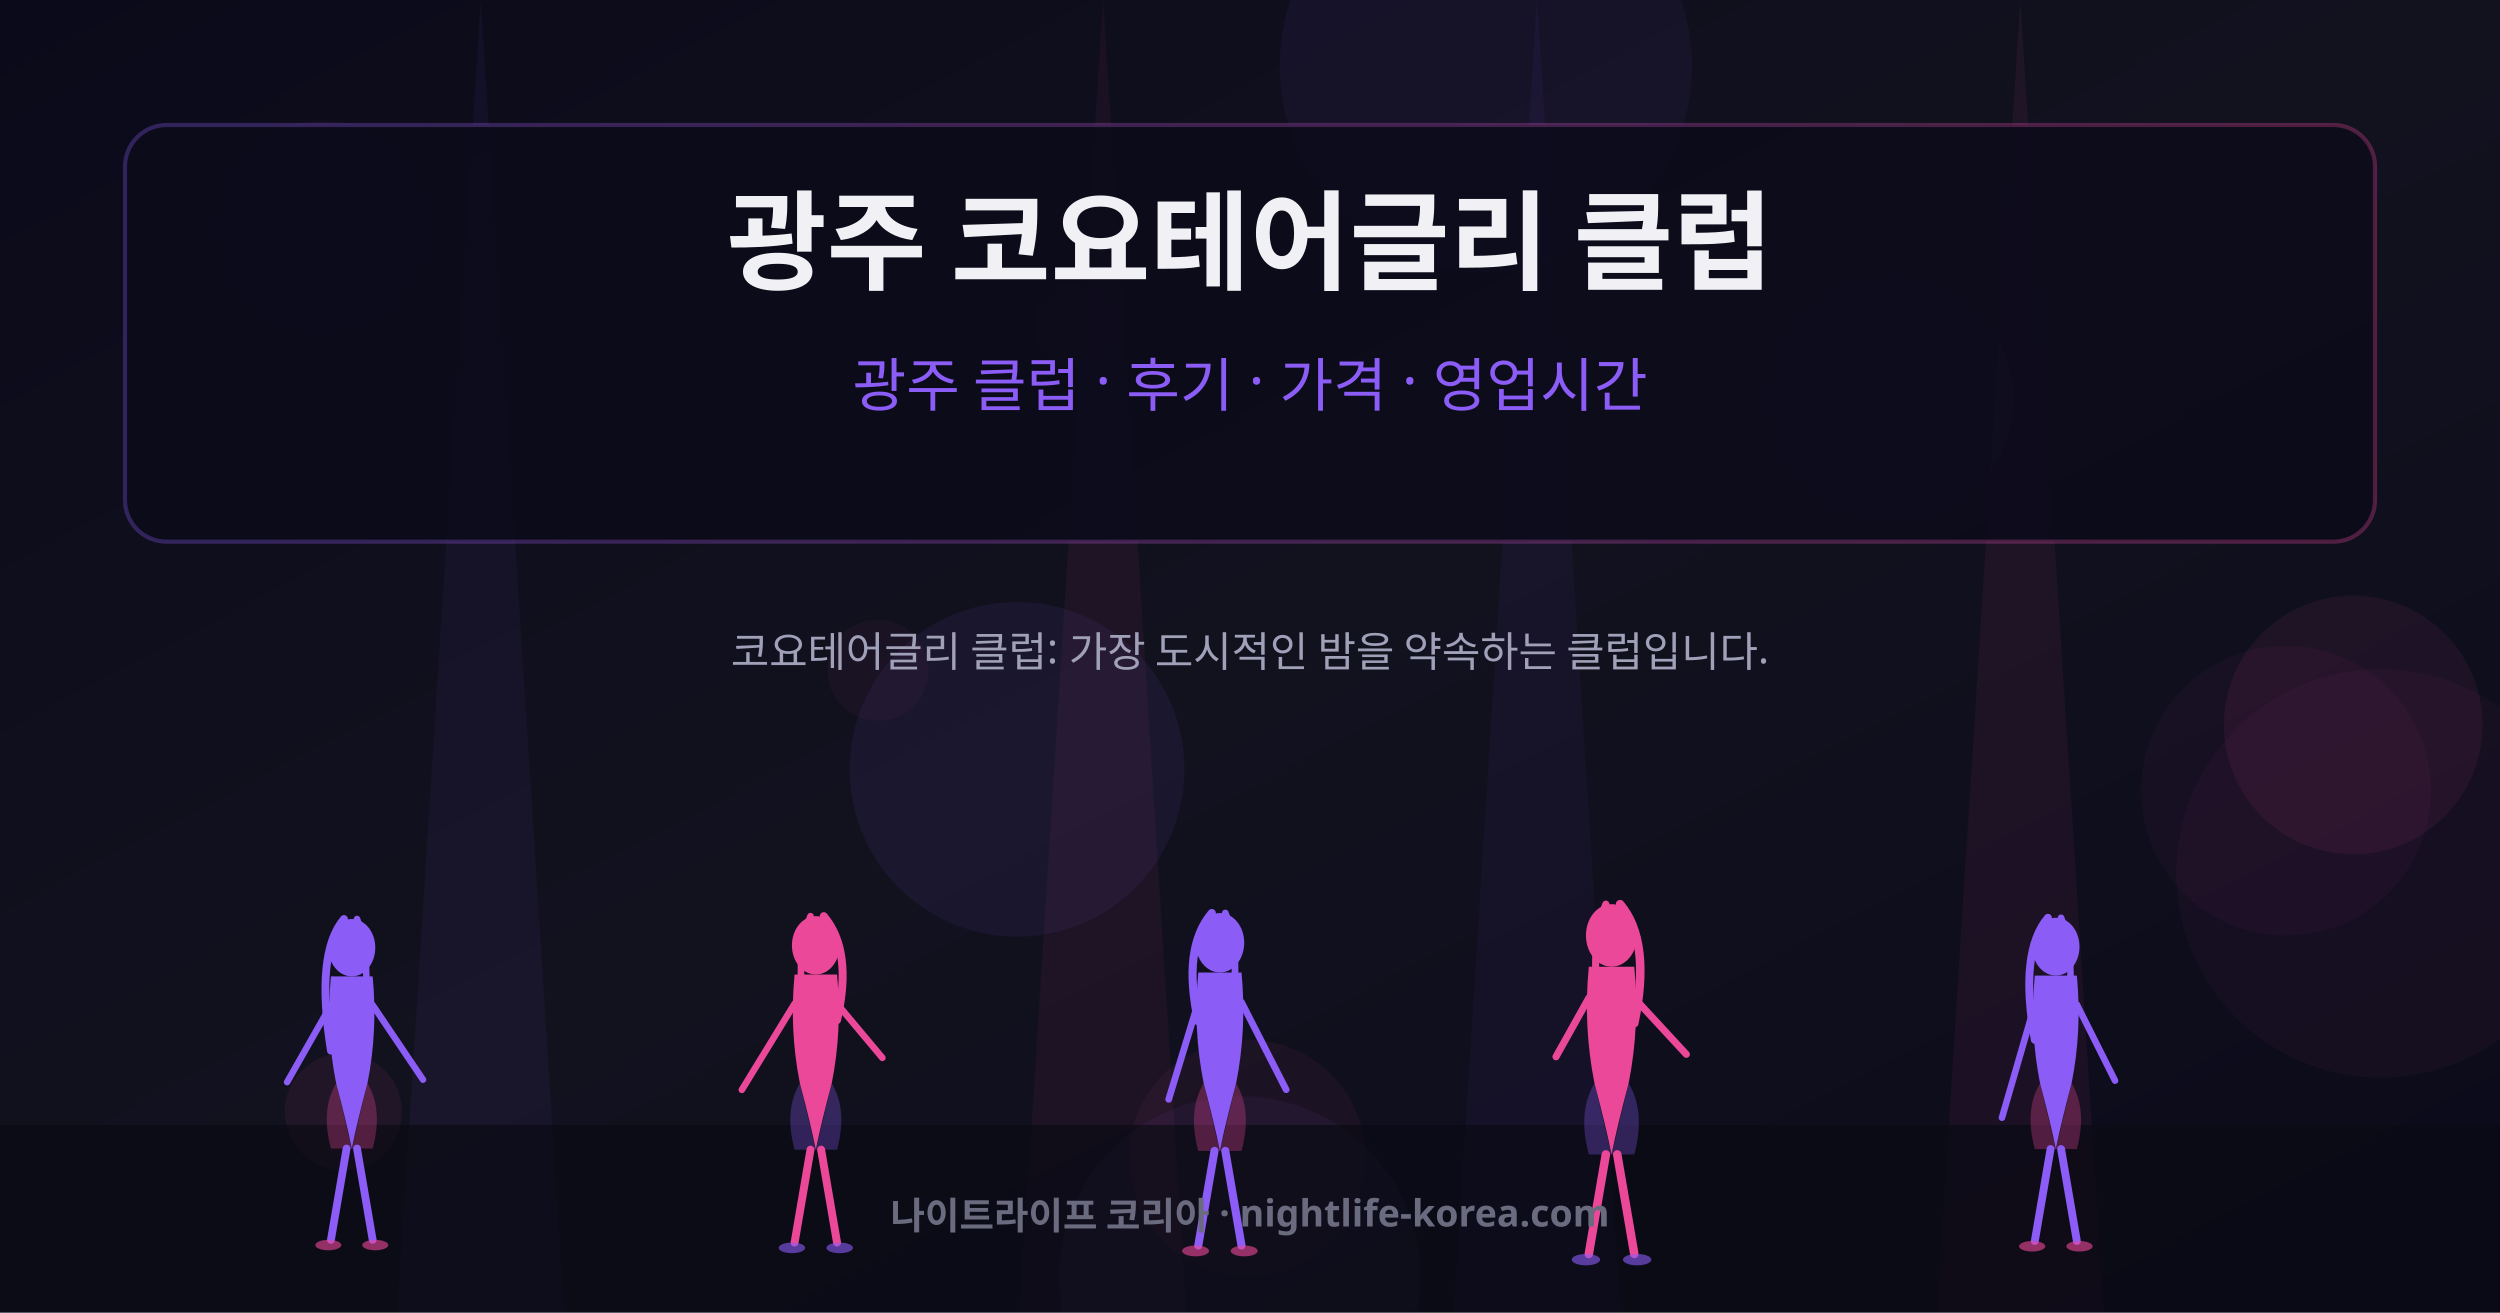
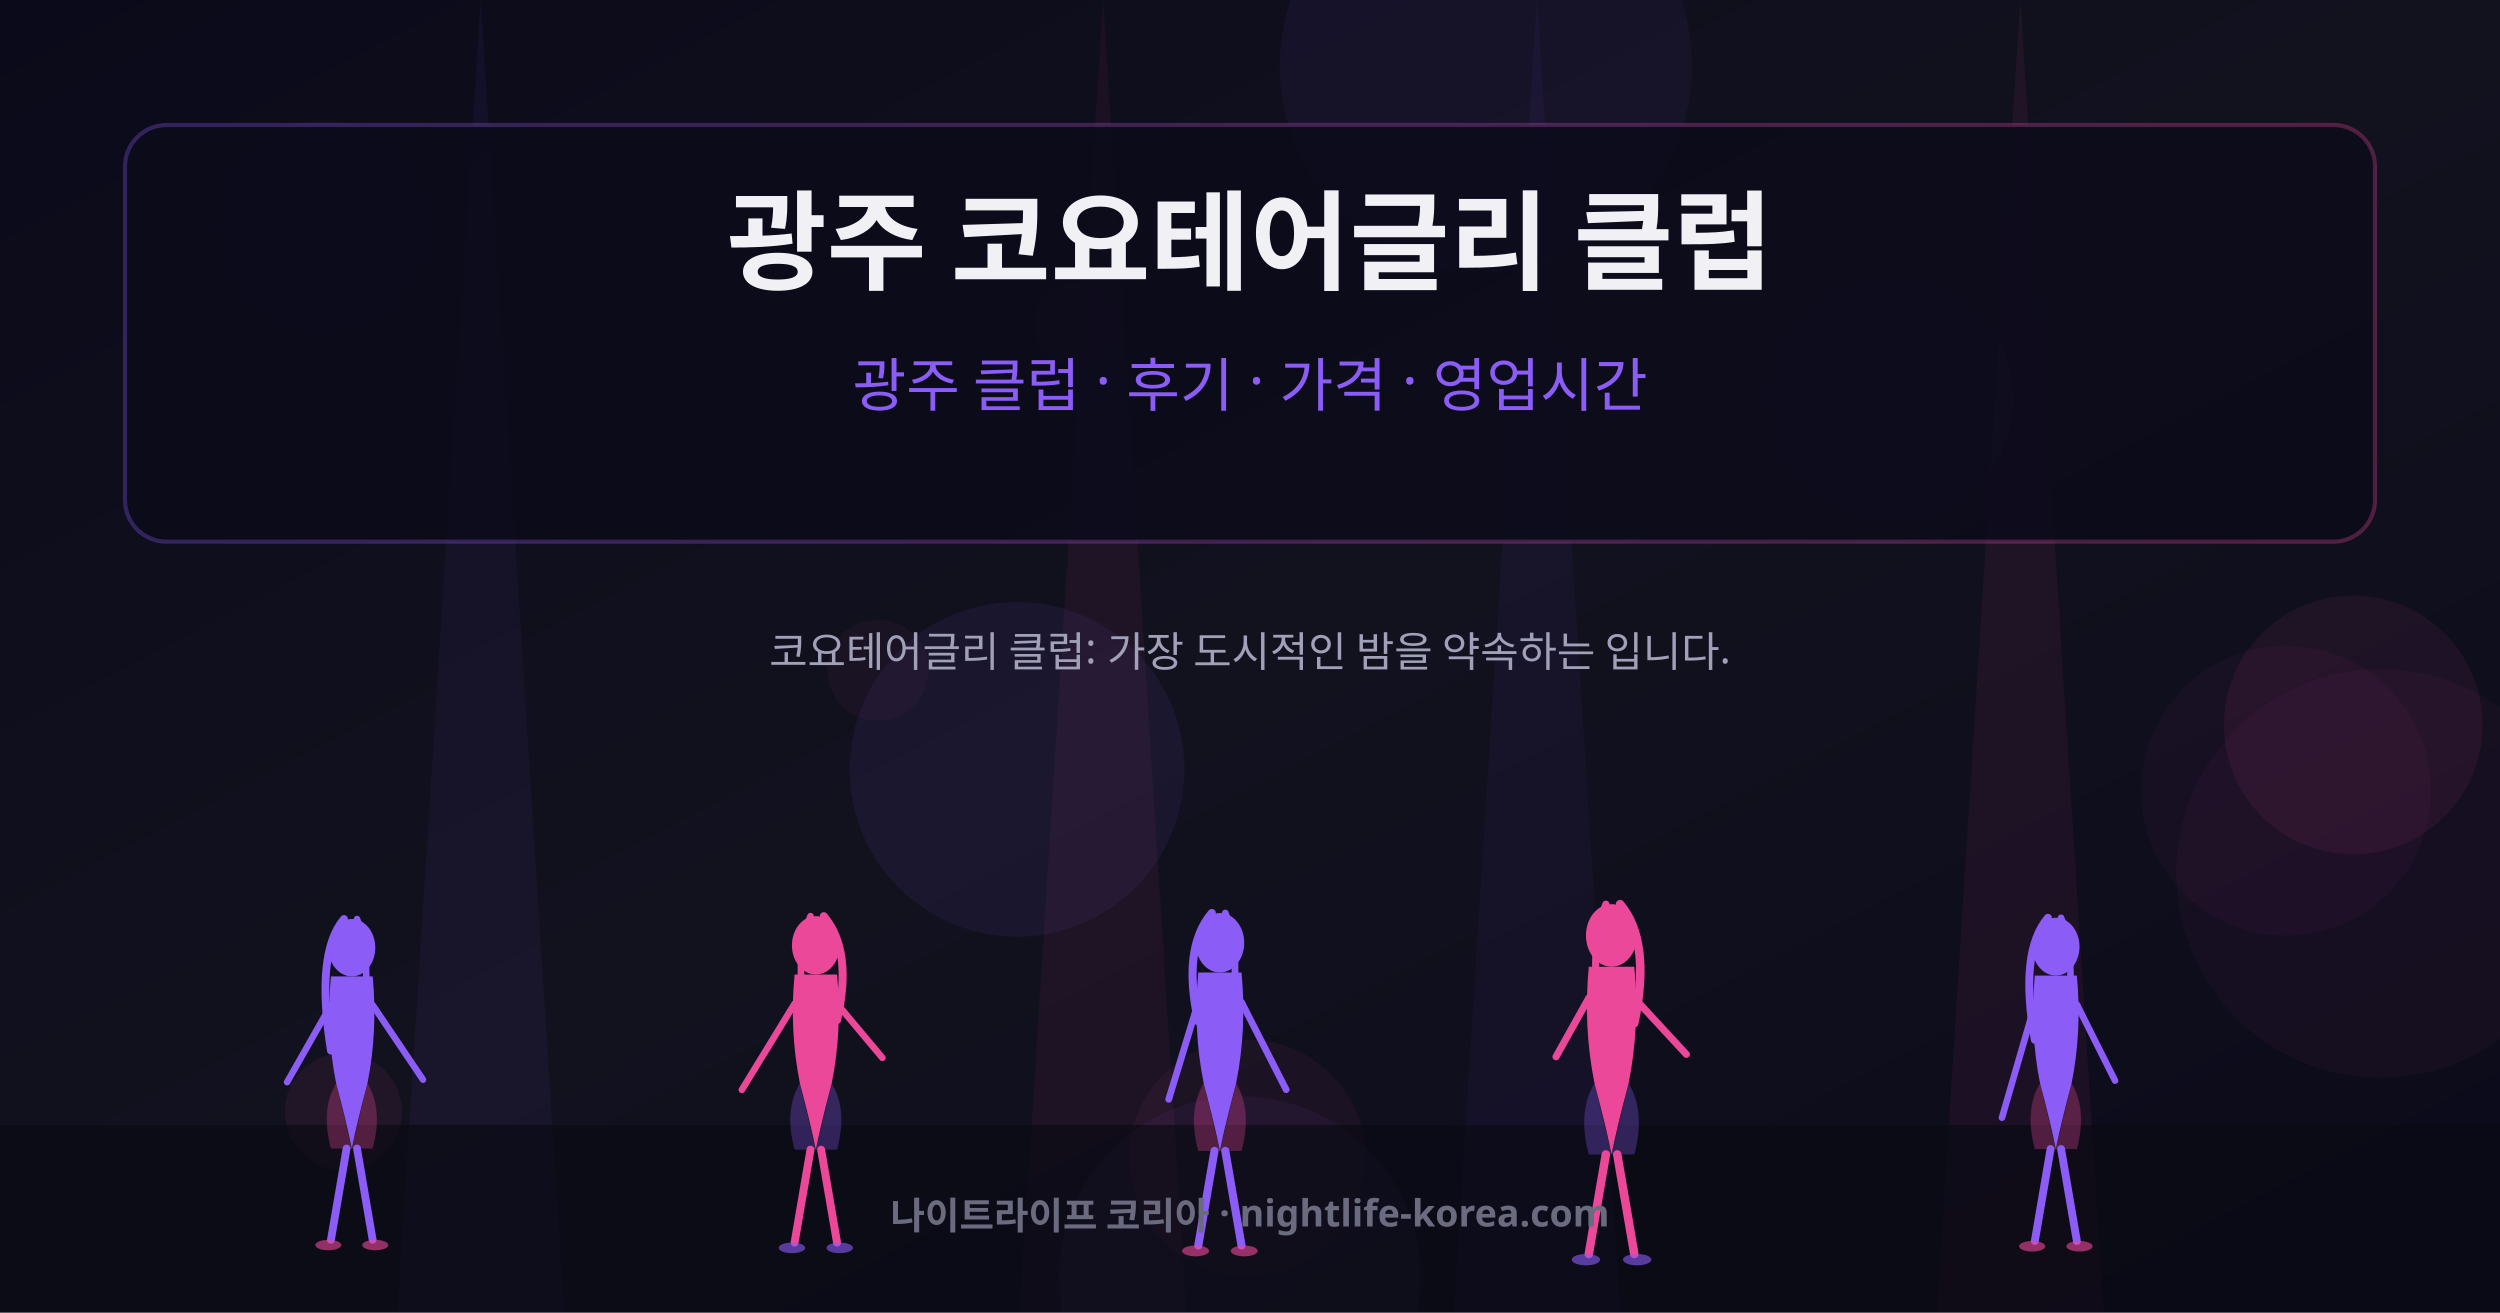
<svg xmlns="http://www.w3.org/2000/svg" viewBox="0 0 1200 630" width="1200" height="630">
  <defs>
    <linearGradient id="ogbg" x1="0%" y1="0%" x2="100%" y2="100%">
      <stop offset="0%" style="stop-color:#0a0a1a" />
      <stop offset="50%" style="stop-color:#12121f" />
      <stop offset="100%" style="stop-color:#0a0a1a" />
    </linearGradient>
    <linearGradient id="ogtxt" x1="0%" y1="0%" x2="100%" y2="0%">
      <stop offset="0%" style="stop-color:#8b5cf6" />
      <stop offset="100%" style="stop-color:#ec4899" />
    </linearGradient>
  </defs>
  <rect width="1200" height="630" fill="url(#ogbg)" />
  <polygon points="230.739,0 190.739,630 270.739,630" fill="#8b5cf6" opacity="0.055" />
  <polygon points="529.459,0 489.459,630 569.459,630" fill="#ec4899" opacity="0.059" />
  <polygon points="737.775,0 697.775,630 777.775,630" fill="#8b5cf6" opacity="0.05" />
  <polygon points="969.735,0 929.735,630 1009.735,630" fill="#ec4899" opacity="0.068" />
  <circle cx="1129.554" cy="347.938" r="62.064" fill="#ec4899" opacity="0.074" />
  <circle cx="1142.667" cy="419.231" r="98.03" fill="#ec4899" opacity="0.042" />
  <circle cx="1097.307" cy="379.499" r="69.507" fill="#ec4899" opacity="0.046" />
  <circle cx="488.179" cy="369.295" r="80.3" fill="#8b5cf6" opacity="0.073" />
  <circle cx="516.172" cy="155.761" r="20.116" fill="#ec4899" opacity="0.03" />
  <circle cx="164.805" cy="533.641" r="28.099" fill="#ec4899" opacity="0.065" />
  <circle cx="421.384" cy="321.693" r="24.227" fill="#ec4899" opacity="0.042" />
  <circle cx="595.142" cy="612.886" r="86.72" fill="#8b5cf6" opacity="0.066" />
  <circle cx="154.754" cy="109.023" r="51.234" fill="#ec4899" opacity="0.032" />
  <circle cx="713.205" cy="31.66" r="98.908" fill="#8b5cf6" opacity="0.061" />
  <circle cx="598.719" cy="555.823" r="56.813" fill="#ec4899" opacity="0.057" />
  <circle cx="907.481" cy="191.729" r="59.036" fill="#8b5cf6" opacity="0.064" />
  <rect x="0" y="540" width="1200" height="90" fill="#0a0a14" opacity="0.7" />
  <g transform="translate(168.8637,520) scale(1.252134)">
    <ellipse cx="0" cy="-52" rx="9" ry="11" fill="#8b5cf6" />
    <path d="M-3,-63 Q-14,-50 -8,-12.536" stroke="#8b5cf6" stroke-width="3" fill="none" stroke-linecap="round" />
    <path d="M2,-63 Q8,-48 4,-15.536" stroke="#8b5cf6" stroke-width="2.5" fill="none" stroke-linecap="round" />
    <path d="M-8,-41 Q-10,-20 -6,0 Q-2,15 0,25 Q2,15 6,0 Q10,-20 8,-41 Z" fill="#8b5cf6" />
    <path d="M-6,0 Q-12,10 -8,25 L0,25 Z" fill="#ec4899" opacity="0.3" />
    <path d="M6,0 Q12,10 8,25 L0,25 Z" fill="#ec4899" opacity="0.3" />
    <line x1="-2" y1="25" x2="-8" y2="60" stroke="#8b5cf6" stroke-width="3" stroke-linecap="round" />
    <line x1="2" y1="25" x2="8" y2="60" stroke="#8b5cf6" stroke-width="3" stroke-linecap="round" />
    <ellipse cx="-9" cy="62" rx="5" ry="2" fill="#ec4899" opacity="0.6" />
    <ellipse cx="9" cy="62" rx="5" ry="2" fill="#ec4899" opacity="0.6" />
    <line x1="-8" y1="-30" x2="-24.803" y2="-0.462" stroke="#8b5cf6" stroke-width="2.5" stroke-linecap="round" />
    <line x1="8" y1="-30" x2="27.29" y2="-1.403" stroke="#8b5cf6" stroke-width="2.5" stroke-linecap="round" />
  </g>
  <g transform="translate(391.59,520) scale(1.273742)">
    <ellipse cx="0" cy="-52" rx="9" ry="11" fill="#ec4899" />
    <path d="M3,-63 Q14,-50 8,-23.822" stroke="#ec4899" stroke-width="3" fill="none" stroke-linecap="round" />
    <path d="M-2,-63 Q-8,-48 -4,-26.822" stroke="#ec4899" stroke-width="2.5" fill="none" stroke-linecap="round" />
    <path d="M-8,-41 Q-10,-20 -6,0 Q-2,15 0,25 Q2,15 6,0 Q10,-20 8,-41 Z" fill="#ec4899" />
    <path d="M-6,0 Q-12,10 -8,25 L0,25 Z" fill="#8b5cf6" opacity="0.3" />
    <path d="M6,0 Q12,10 8,25 L0,25 Z" fill="#8b5cf6" opacity="0.3" />
    <line x1="-2" y1="25" x2="-8" y2="60" stroke="#ec4899" stroke-width="3" stroke-linecap="round" />
    <line x1="2" y1="25" x2="8" y2="60" stroke="#ec4899" stroke-width="3" stroke-linecap="round" />
    <ellipse cx="-9" cy="62" rx="5" ry="2" fill="#8b5cf6" opacity="0.6" />
    <ellipse cx="9" cy="62" rx="5" ry="2" fill="#8b5cf6" opacity="0.6" />
    <line x1="-8" y1="-30" x2="-27.867" y2="2.44" stroke="#ec4899" stroke-width="2.5" stroke-linecap="round" />
    <line x1="8" y1="-30" x2="25.075" y2="-9.621" stroke="#ec4899" stroke-width="2.5" stroke-linecap="round" />
  </g>
  <g transform="translate(585.5503,520) scale(1.297478)">
    <ellipse cx="0" cy="-52" rx="9" ry="11" fill="#8b5cf6" />
    <path d="M-3,-63 Q-14,-50 -8,-22.894" stroke="#8b5cf6" stroke-width="3" fill="none" stroke-linecap="round" />
    <path d="M2,-63 Q8,-48 4,-25.894" stroke="#8b5cf6" stroke-width="2.5" fill="none" stroke-linecap="round" />
    <path d="M-8,-41 Q-10,-20 -6,0 Q-2,15 0,25 Q2,15 6,0 Q10,-20 8,-41 Z" fill="#8b5cf6" />
    <path d="M-6,0 Q-12,10 -8,25 L0,25 Z" fill="#ec4899" opacity="0.3" />
    <path d="M6,0 Q12,10 8,25 L0,25 Z" fill="#ec4899" opacity="0.3" />
    <line x1="-2" y1="25" x2="-8" y2="60" stroke="#8b5cf6" stroke-width="3" stroke-linecap="round" />
    <line x1="2" y1="25" x2="8" y2="60" stroke="#8b5cf6" stroke-width="3" stroke-linecap="round" />
    <ellipse cx="-9" cy="62" rx="5" ry="2" fill="#ec4899" opacity="0.6" />
    <ellipse cx="9" cy="62" rx="5" ry="2" fill="#ec4899" opacity="0.6" />
    <line x1="-8" y1="-30" x2="-18.942" y2="5.921" stroke="#8b5cf6" stroke-width="2.5" stroke-linecap="round" />
    <line x1="8" y1="-30" x2="24.513" y2="2.345" stroke="#8b5cf6" stroke-width="2.5" stroke-linecap="round" />
  </g>
  <g transform="translate(773.5431,520) scale(1.365148)">
    <ellipse cx="0" cy="-52" rx="9" ry="11" fill="#ec4899" />
    <path d="M3,-63 Q14,-50 8,-21.153" stroke="#ec4899" stroke-width="3" fill="none" stroke-linecap="round" />
    <path d="M-2,-63 Q-8,-48 -4,-24.153" stroke="#ec4899" stroke-width="2.5" fill="none" stroke-linecap="round" />
    <path d="M-8,-41 Q-10,-20 -6,0 Q-2,15 0,25 Q2,15 6,0 Q10,-20 8,-41 Z" fill="#ec4899" />
    <path d="M-6,0 Q-12,10 -8,25 L0,25 Z" fill="#8b5cf6" opacity="0.3" />
    <path d="M6,0 Q12,10 8,25 L0,25 Z" fill="#8b5cf6" opacity="0.3" />
    <line x1="-2" y1="25" x2="-8" y2="60" stroke="#ec4899" stroke-width="3" stroke-linecap="round" />
    <line x1="2" y1="25" x2="8" y2="60" stroke="#ec4899" stroke-width="3" stroke-linecap="round" />
    <ellipse cx="-9" cy="62" rx="5" ry="2" fill="#8b5cf6" opacity="0.6" />
    <ellipse cx="9" cy="62" rx="5" ry="2" fill="#8b5cf6" opacity="0.6" />
    <line x1="-8" y1="-30" x2="-19.529" y2="-9.353" stroke="#ec4899" stroke-width="2.5" stroke-linecap="round" />
    <line x1="8" y1="-30" x2="26.288" y2="-10.209" stroke="#ec4899" stroke-width="2.5" stroke-linecap="round" />
  </g>
  <g transform="translate(986.7959,520) scale(1.261501)">
    <ellipse cx="0" cy="-52" rx="9" ry="11" fill="#8b5cf6" />
    <path d="M-3,-63 Q-14,-50 -8,-16.545" stroke="#8b5cf6" stroke-width="3" fill="none" stroke-linecap="round" />
    <path d="M2,-63 Q8,-48 4,-19.545" stroke="#8b5cf6" stroke-width="2.5" fill="none" stroke-linecap="round" />
    <path d="M-8,-41 Q-10,-20 -6,0 Q-2,15 0,25 Q2,15 6,0 Q10,-20 8,-41 Z" fill="#8b5cf6" />
    <path d="M-6,0 Q-12,10 -8,25 L0,25 Z" fill="#ec4899" opacity="0.3" />
    <path d="M6,0 Q12,10 8,25 L0,25 Z" fill="#ec4899" opacity="0.3" />
    <line x1="-2" y1="25" x2="-8" y2="60" stroke="#8b5cf6" stroke-width="3" stroke-linecap="round" />
    <line x1="2" y1="25" x2="8" y2="60" stroke="#8b5cf6" stroke-width="3" stroke-linecap="round" />
    <ellipse cx="-9" cy="62" rx="5" ry="2" fill="#ec4899" opacity="0.6" />
    <ellipse cx="9" cy="62" rx="5" ry="2" fill="#ec4899" opacity="0.6" />
    <line x1="-8" y1="-30" x2="-20.495" y2="13.082" stroke="#8b5cf6" stroke-width="2.5" stroke-linecap="round" />
    <line x1="8" y1="-30" x2="22.532" y2="-1.017" stroke="#8b5cf6" stroke-width="2.5" stroke-linecap="round" />
  </g>
  <rect x="60" y="60" width="1080" height="200" rx="20" fill="#0a0a1a" opacity="0.85" />
  <rect x="60" y="60" width="1080" height="200" rx="20" fill="none" stroke="url(#ogtxt)" stroke-width="2" opacity="0.3" />
  <text x="600" y="135" text-anchor="middle" font-family="'Noto Sans KR',sans-serif" font-size="52" font-weight="800" fill="#f0f0f5">광주 코요테어글리 클럽</text>
  <text x="600" y="195" text-anchor="middle" font-family="'Noto Sans KR',sans-serif" font-size="28" font-weight="500" fill="#8b5cf6">광주 클럽 · 후기 · 가격 · 영업시간</text>
  <rect x="60" y="290" width="auto" height="40" rx="20" fill="#8b5cf6" opacity="0.15" />
-   <text x="600" y="320" text-anchor="middle" font-family="'Noto Sans KR',sans-serif" font-size="20" fill="#a0a0b8">코요테어글리 클럽: 가장 도시적인 밤을 약속하는 클럽입니다.</text>
+   <text x="600" y="320" text-anchor="middle" font-family="'Noto Sans KR',sans-serif" font-size="20" fill="#a0a0b8">코요테어글리 클럽: 가장 도시적인 밤을 약속하는 입니다.</text>
  <text x="600" y="590" text-anchor="middle" font-family="'Noto Sans KR',sans-serif" font-size="18" font-weight="600" fill="#6b6b80">나이트라이프 코리아 · nightlife-korea.com</text>
</svg>
